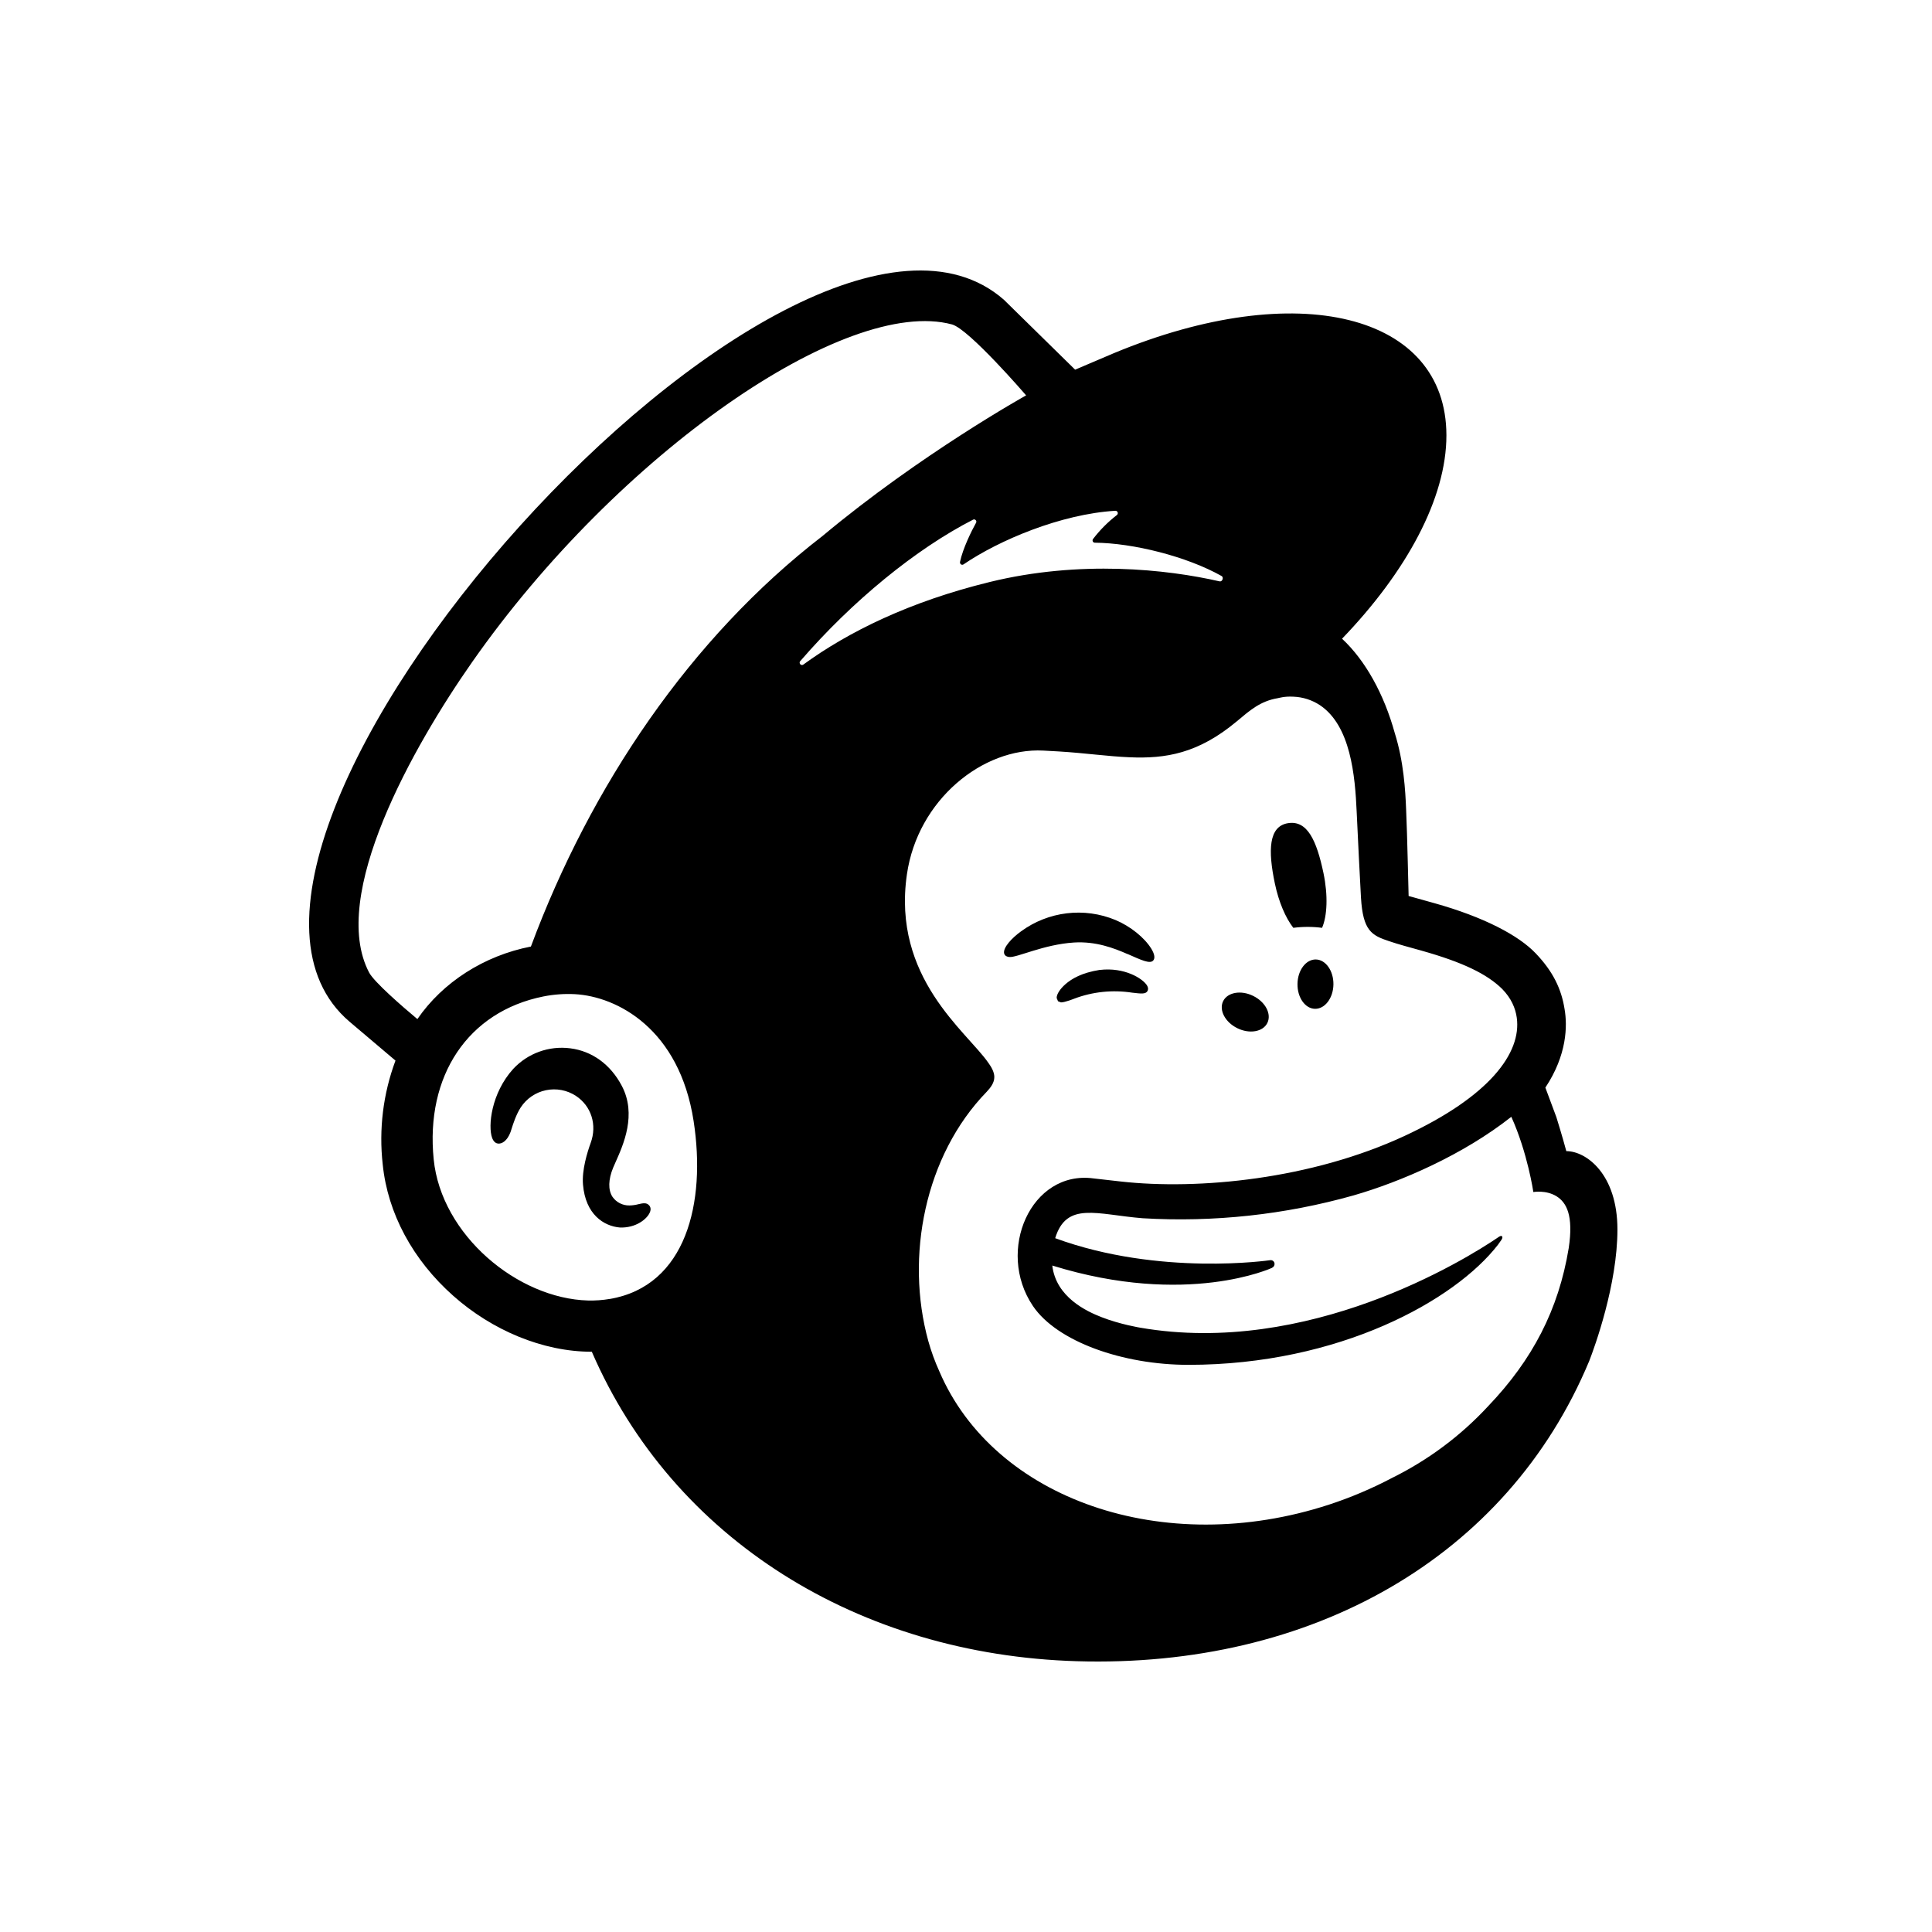
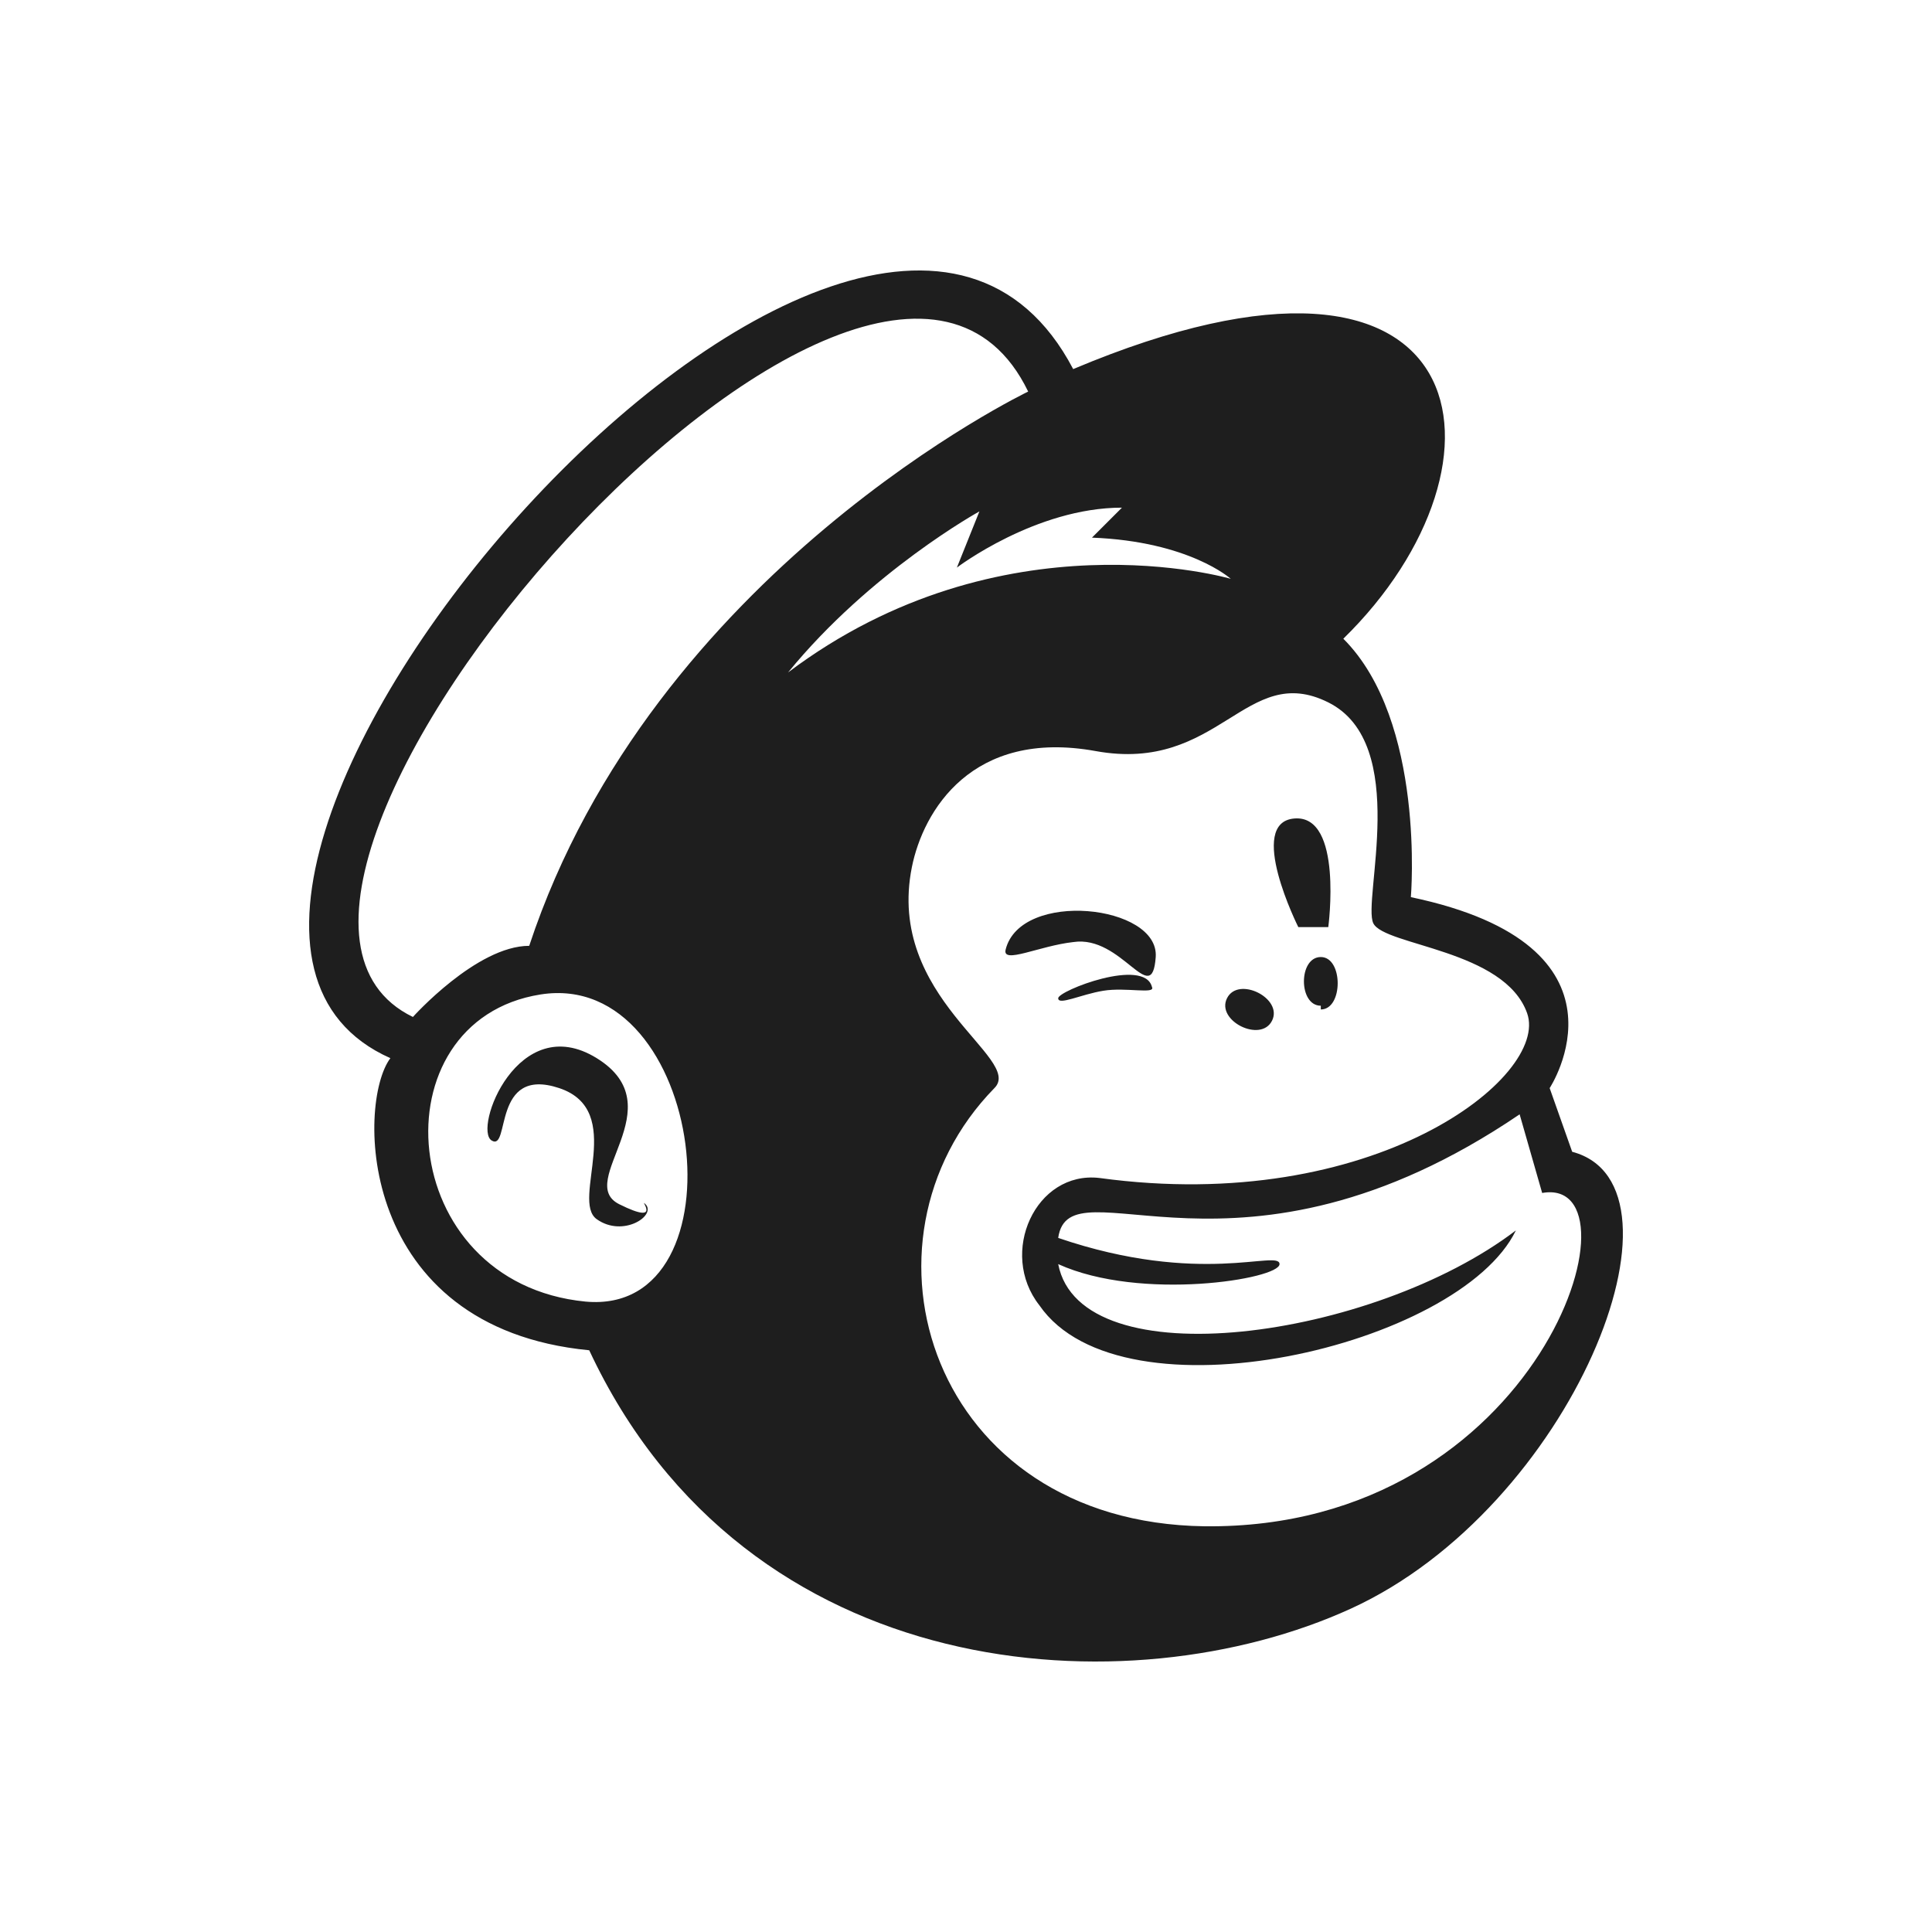
<svg xmlns="http://www.w3.org/2000/svg" width="50px" height="50px" viewBox="0 0 50 50" version="1.1">
  <g id="Zeplin-Copy-23" stroke="none" stroke-width="1" fill="none" fill-rule="evenodd">
    <rect id="Rectangle" opacity="0" x="0" y="0" width="50" height="50" rx="6" />
-     <g id="iconfinder_mailchimp_4691307" transform="translate(8, 7)" fill="#000000" fill-rule="nonzero">
-       <path d="M25.47,17.012 C25.718,16.98 25.968,16.98 26.215,17.012 C26.349,16.704 26.372,16.174 26.252,15.598 C26.072,14.742 25.831,14.223 25.332,14.304 C24.832,14.385 24.813,15.006 24.993,15.863 C25.093,16.344 25.272,16.756 25.471,17.012 L25.47,17.012 Z M21.18,17.689 C21.538,17.847 21.758,17.951 21.843,17.86 C21.898,17.803 21.882,17.695 21.798,17.556 C21.621,17.267 21.258,16.974 20.872,16.811 C20.06,16.473 19.131,16.585 18.422,17.105 C18.181,17.28 17.956,17.524 17.986,17.672 C17.998,17.72 18.033,17.756 18.117,17.767 C18.315,17.79 19.003,17.442 19.797,17.392 C20.358,17.358 20.823,17.534 21.18,17.691 L21.18,17.689 Z M20.46,18.101 C19.995,18.175 19.738,18.328 19.573,18.471 C19.433,18.594 19.346,18.73 19.346,18.826 L19.381,18.912 L19.458,18.942 C19.563,18.942 19.8,18.846 19.8,18.846 C20.278,18.665 20.795,18.612 21.3,18.69 C21.532,18.717 21.645,18.732 21.695,18.651 C21.709,18.628 21.729,18.578 21.683,18.501 C21.573,18.324 21.102,18.026 20.462,18.102 L20.46,18.101 Z M24.023,19.61 C24.337,19.765 24.686,19.704 24.799,19.474 C24.913,19.242 24.748,18.928 24.432,18.774 C24.117,18.618 23.769,18.68 23.655,18.909 C23.541,19.142 23.706,19.455 24.023,19.61 Z M26.055,17.831 C25.799,17.826 25.584,18.108 25.579,18.462 C25.573,18.814 25.776,19.104 26.032,19.108 C26.289,19.113 26.503,18.831 26.509,18.479 C26.514,18.126 26.311,17.837 26.055,17.831 L26.055,17.831 Z M8.799,24.195 C8.736,24.116 8.631,24.14 8.529,24.163 C8.451,24.184 8.37,24.196 8.289,24.197 C8.115,24.2 7.951,24.117 7.851,23.974 C7.734,23.794 7.742,23.526 7.869,23.218 L7.929,23.081 C8.136,22.619 8.481,21.843 8.094,21.105 C7.803,20.55 7.327,20.202 6.756,20.13 C6.207,20.06 5.659,20.258 5.282,20.663 C4.713,21.29 4.625,22.145 4.736,22.448 C4.776,22.557 4.839,22.588 4.884,22.595 C4.981,22.608 5.124,22.538 5.214,22.294 L5.239,22.216 C5.279,22.089 5.354,21.852 5.475,21.662 C5.625,21.432 5.859,21.271 6.128,21.215 C6.396,21.159 6.675,21.211 6.904,21.361 C7.303,21.624 7.457,22.111 7.287,22.578 C7.199,22.82 7.056,23.28 7.088,23.658 C7.152,24.426 7.623,24.733 8.044,24.768 C8.456,24.783 8.743,24.55 8.816,24.381 C8.861,24.282 8.823,24.221 8.8,24.194 L8.8,24.195 L8.799,24.195 Z M32.536,22.791 C32.522,22.735 32.419,22.362 32.279,21.912 L31.994,21.147 C32.556,20.302 32.565,19.548 32.492,19.122 C32.41,18.593 32.191,18.141 31.747,17.676 C31.305,17.208 30.398,16.731 29.122,16.374 L28.455,16.188 C28.452,16.161 28.421,14.608 28.39,13.943 C28.371,13.463 28.329,12.71 28.096,11.97 C27.819,10.966 27.336,10.091 26.732,9.53 C28.396,7.801 29.436,5.896 29.433,4.263 C29.428,1.121 25.576,0.168 20.829,2.139 L19.824,2.567 C19.21,1.962 18.595,1.359 17.979,0.756 C12.564,-3.975 -4.357,14.868 1.052,19.446 L2.235,20.448 C1.915,21.306 1.802,22.228 1.905,23.137 C2.033,24.398 2.68,25.604 3.732,26.537 C4.729,27.422 6.042,27.984 7.316,27.983 C9.42,32.843 14.23,35.825 19.87,35.992 C25.922,36.172 31,33.328 33.13,28.22 C33.27,27.86 33.859,26.244 33.859,24.819 C33.859,23.385 33.051,22.791 32.536,22.791 Z M7.782,26.616 C7.597,26.648 7.409,26.661 7.221,26.657 C5.394,26.607 3.42,24.96 3.224,23.004 C3.006,20.844 4.109,19.182 6.059,18.789 C6.328,18.735 6.604,18.715 6.879,18.729 C7.973,18.789 9.584,19.629 9.951,22.015 C10.277,24.128 9.759,26.28 7.782,26.617 L7.782,26.616 Z M5.742,17.496 C4.527,17.732 3.456,18.422 2.802,19.374 C2.41,19.047 1.681,18.414 1.552,18.168 C0.507,16.18 2.692,12.315 4.22,10.133 C7.995,4.739 13.902,0.655 16.64,1.397 C17.084,1.522 18.556,3.232 18.556,3.232 C18.556,3.232 15.822,4.752 13.286,6.872 C9.868,9.507 7.287,13.338 5.74,17.496 L5.742,17.496 Z M24.922,25.809 C24.964,25.79 24.989,25.748 24.985,25.703 C24.983,25.676 24.97,25.651 24.949,25.634 C24.928,25.617 24.901,25.61 24.875,25.613 C24.875,25.613 22.012,26.037 19.308,25.044 C19.602,24.085 20.385,24.432 21.57,24.528 C23.41,24.637 25.256,24.437 27.03,23.937 C28.254,23.584 29.862,22.89 31.113,21.903 C31.533,22.83 31.683,23.85 31.683,23.85 C31.683,23.85 32.008,23.791 32.282,23.959 C32.538,24.119 32.727,24.448 32.598,25.302 C32.336,26.896 31.659,28.191 30.522,29.382 C29.812,30.152 28.966,30.784 28.027,31.248 C27.505,31.523 26.961,31.754 26.4,31.938 C22.113,33.34 17.724,31.799 16.309,28.488 C16.194,28.235 16.099,27.973 16.024,27.705 C15.423,25.523 15.934,22.905 17.535,21.256 C17.633,21.151 17.733,21.027 17.733,20.872 C17.733,20.742 17.651,20.605 17.58,20.508 C17.02,19.695 15.081,18.309 15.471,15.627 C15.75,13.7 17.433,12.344 19,12.425 L19.398,12.447 C20.078,12.488 20.67,12.575 21.231,12.598 C22.167,12.639 23.009,12.502 24.006,11.67 C24.342,11.389 24.612,11.145 25.068,11.069 C25.116,11.061 25.235,11.018 25.473,11.03 C25.717,11.039 25.953,11.115 26.157,11.248 C26.956,11.781 27.069,13.071 27.111,14.016 C27.135,14.556 27.2,15.858 27.222,16.233 C27.273,17.088 27.497,17.208 27.951,17.358 C28.206,17.444 28.445,17.506 28.794,17.604 C29.852,17.902 30.479,18.204 30.875,18.593 C31.111,18.834 31.22,19.092 31.254,19.338 C31.38,20.25 30.549,21.377 28.347,22.399 C25.939,23.518 23.022,23.802 21.005,23.577 L20.298,23.497 C18.684,23.28 17.765,25.368 18.732,26.799 C19.356,27.721 21.057,28.322 22.756,28.322 C26.657,28.322 29.654,26.655 30.768,25.213 L30.858,25.086 C30.912,25.003 30.867,24.959 30.798,25.005 C29.887,25.629 25.842,28.108 21.513,27.361 C21.513,27.361 20.988,27.276 20.508,27.088 C20.127,26.94 19.329,26.573 19.233,25.752 C22.725,26.834 24.922,25.811 24.922,25.811 L24.922,25.809 Z M12.71,10.11 C14.052,8.556 15.704,7.206 17.183,6.449 C17.233,6.423 17.288,6.479 17.261,6.528 C17.142,6.741 16.916,7.199 16.845,7.543 C16.84,7.567 16.85,7.592 16.87,7.606 C16.89,7.62 16.916,7.62 16.936,7.606 C17.858,6.978 19.458,6.304 20.863,6.219 C20.924,6.215 20.953,6.293 20.904,6.33 C20.673,6.508 20.465,6.717 20.288,6.949 C20.274,6.967 20.272,6.991 20.281,7.012 C20.291,7.032 20.312,7.045 20.334,7.045 C21.32,7.053 22.71,7.398 23.616,7.908 C23.676,7.942 23.634,8.061 23.565,8.046 C22.194,7.731 19.95,7.491 17.619,8.061 C15.539,8.569 13.95,9.354 12.792,10.198 C12.732,10.242 12.663,10.164 12.71,10.108 L12.71,10.11 Z" id="Shape" />
-     </g>
+     <path d="M40.688,29.808 L40.105,28.16 C40.105,28.16 42.532,24.478 36.513,23.218 C36.513,23.218 36.901,18.663 34.765,16.53 C39.425,11.975 38.357,5.094 27.774,9.552 C22.337,-0.818 1.365,23.508 10.103,27.385 C9.229,28.548 9.229,34.363 15.249,34.945 C19.327,43.667 29.231,44.249 34.959,41.632 C40.688,39.015 43.989,30.68 40.688,29.808 Z M15.152,33.685 C10.2,33.2 9.715,26.416 13.987,25.737 C18.259,25.059 19.327,34.072 15.152,33.685 Z M13.696,24.478 C12.336,24.478 10.686,26.319 10.686,26.319 C4.083,23.121 22.628,1.896 26.609,10.134 C26.609,10.134 16.9,14.786 13.696,24.478 Z M33.114,32.715 C33.114,32.328 31.075,33.297 27.386,32.037 C27.677,30.002 32.046,33.782 39.328,28.839 L39.911,30.874 C42.629,30.389 39.911,39.597 31.172,39.5 C24.085,39.403 21.851,32.134 25.735,28.16 C26.512,27.385 22.919,25.834 23.599,22.442 C23.89,20.989 25.153,18.856 28.357,19.438 C31.561,20.019 32.24,17.112 34.376,18.178 C36.513,19.244 35.25,23.315 35.542,23.896 C35.833,24.478 38.94,24.574 39.522,26.222 C40.105,27.87 35.542,31.456 28.454,30.486 C26.803,30.293 25.832,32.425 26.9,33.782 C29.036,36.883 37.775,34.848 39.231,31.843 C35.542,34.654 27.968,35.72 27.386,32.715 C29.522,33.685 33.114,33.103 33.114,32.715 Z M20.395,17.403 C22.531,14.786 25.347,13.235 25.347,13.235 L24.764,14.689 C24.764,14.689 26.803,13.138 29.036,13.138 L28.26,13.914 C30.784,14.011 31.852,14.98 31.852,14.98 C31.852,14.98 25.929,13.235 20.395,17.403 Z M33.503,21.182 C34.765,21.085 34.376,23.993 34.376,23.993 L33.6,23.993 C33.6,23.993 32.24,21.279 33.503,21.182 Z M27.774,24.381 C26.9,24.478 25.929,24.962 26.026,24.574 C26.415,23.024 30.007,23.411 29.91,24.768 C29.813,26.125 29.036,24.187 27.774,24.381 Z M29.813,25.544 C29.91,25.737 29.133,25.544 28.551,25.641 C27.968,25.737 27.386,26.028 27.386,25.834 C27.386,25.641 29.619,24.768 29.813,25.544 Z M31.755,25.834 C32.046,25.253 33.211,25.834 32.92,26.416 C32.629,26.997 31.464,26.416 31.755,25.834 Z M34.182,26.028 C33.6,26.028 33.6,24.768 34.182,24.768 C34.765,24.768 34.765,26.125 34.182,26.125 L34.182,26.028 Z M16.705,31.165 C16.997,31.456 16.123,32.037 15.443,31.552 C14.764,31.068 16.22,28.742 14.472,28.16 C12.725,27.579 13.21,29.808 12.725,29.517 C12.239,29.226 13.404,26.125 15.443,27.385 C17.482,28.645 14.861,30.583 16.026,31.165 C17.191,31.746 16.511,30.971 16.705,31.165 Z" id="Shape" fill="#1E1E1E" fill-rule="nonzero" />
  </g>
</svg>
